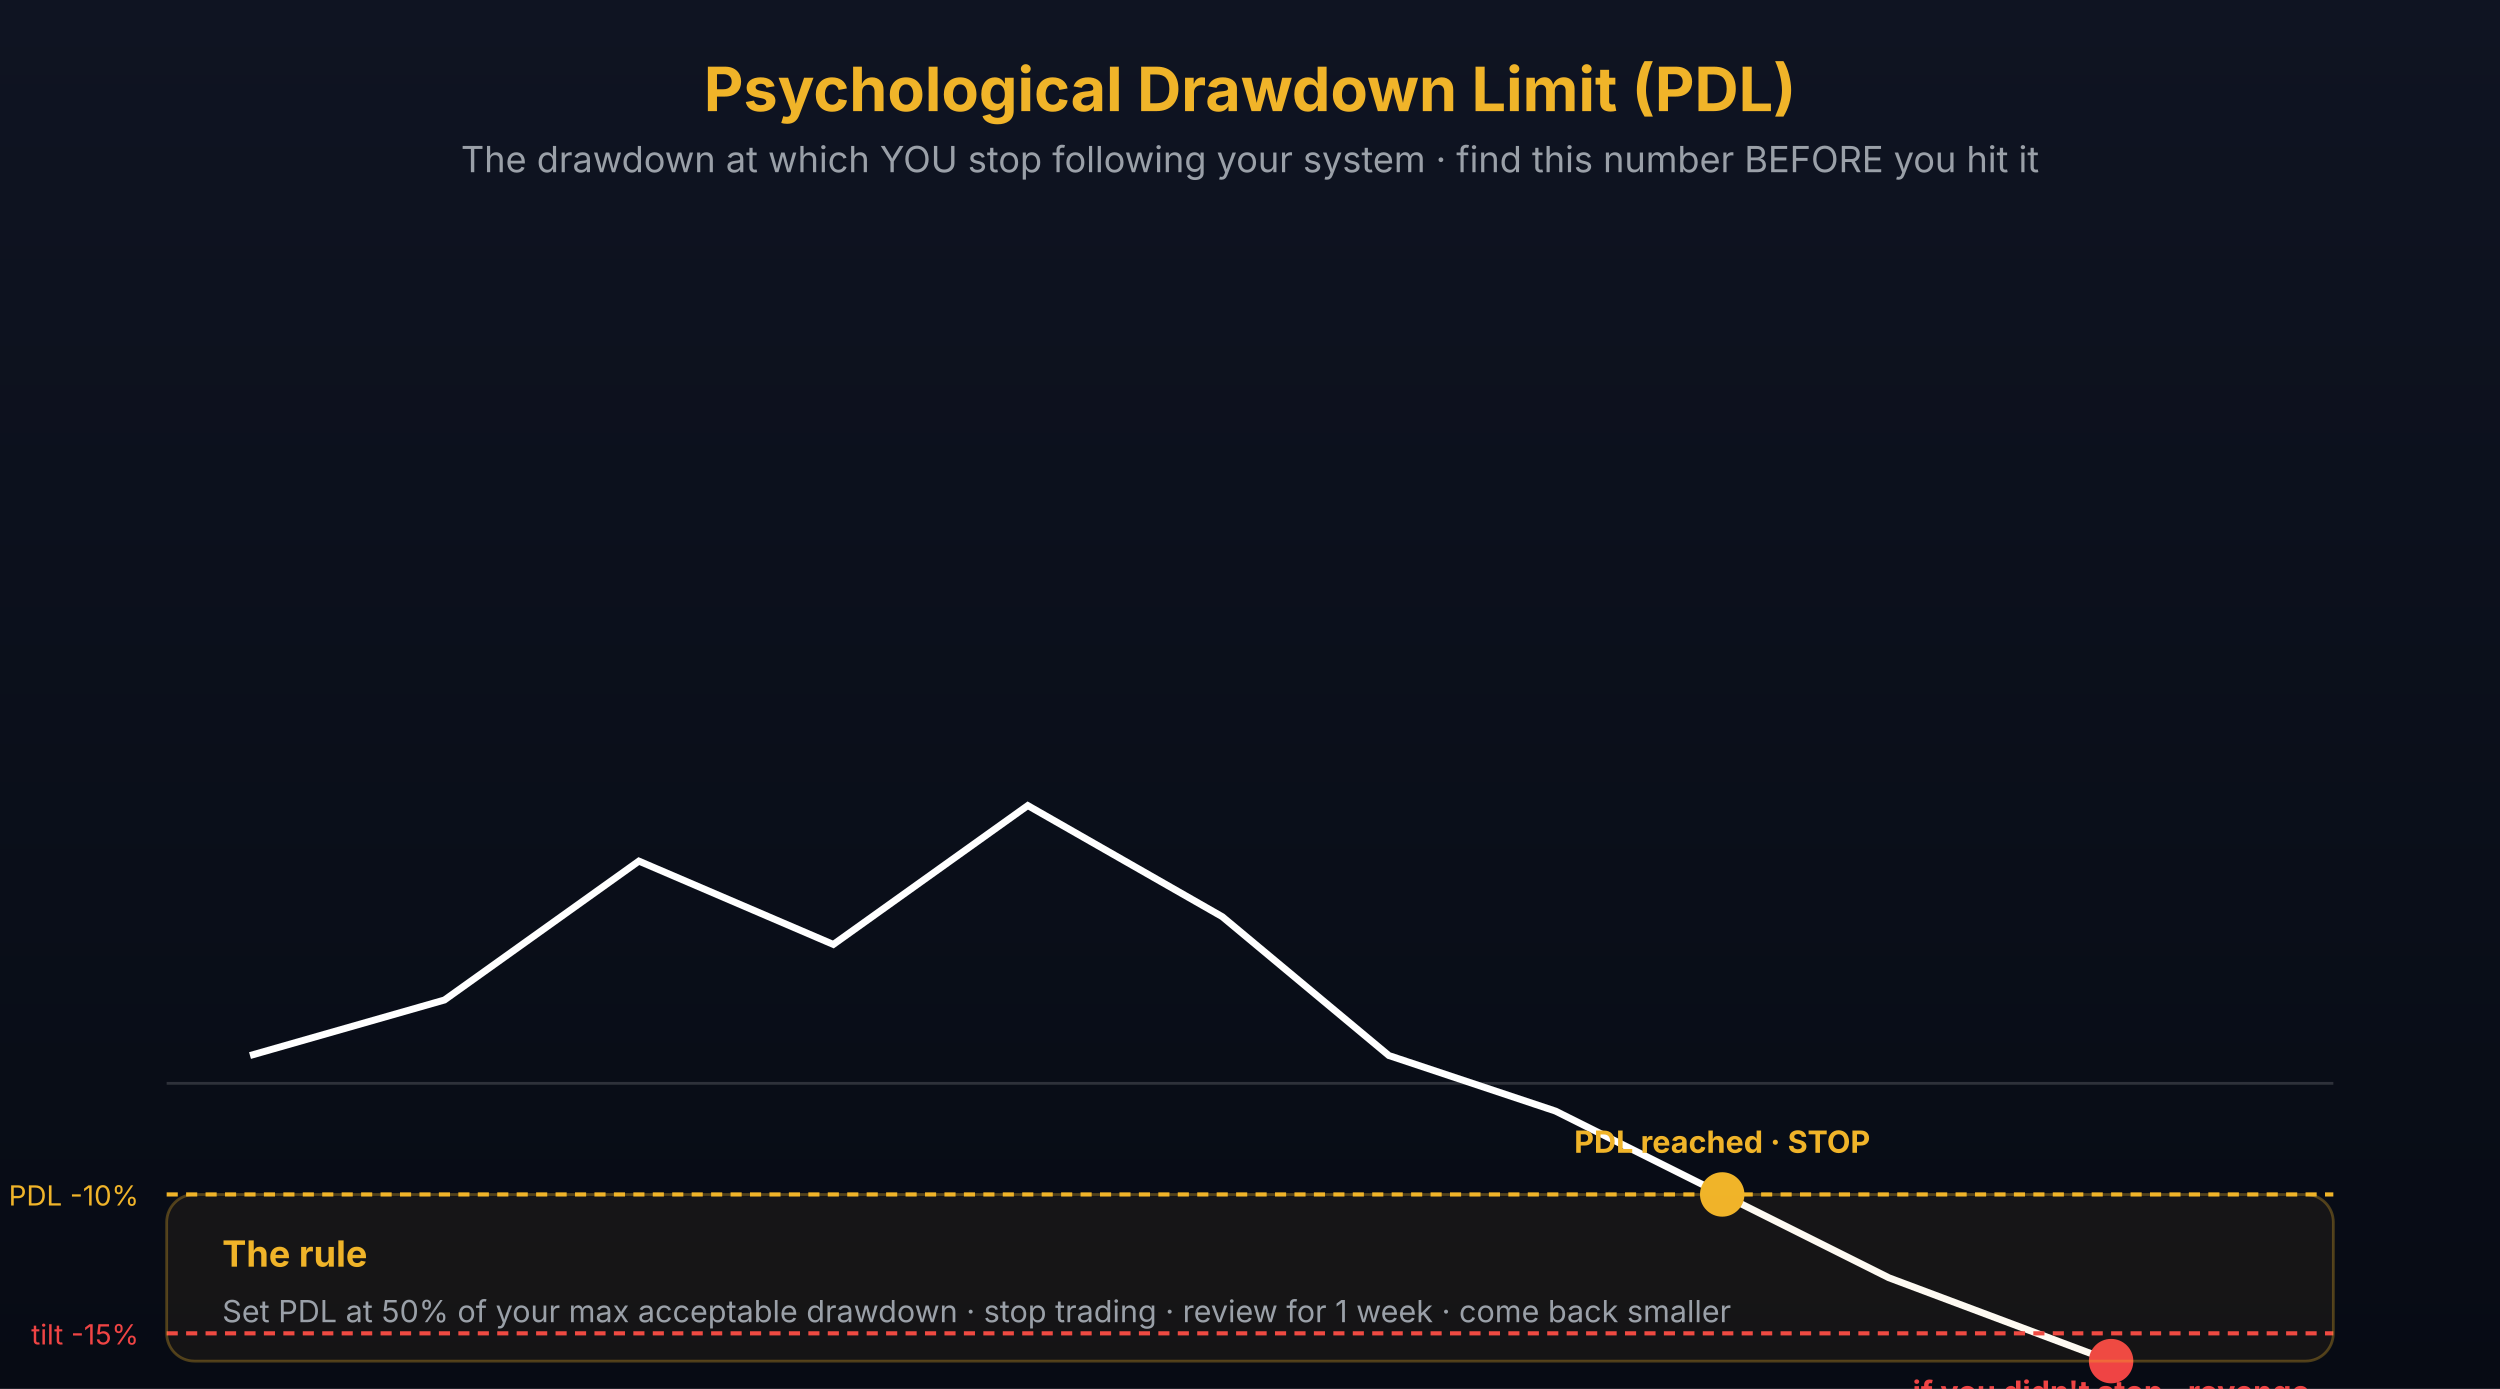
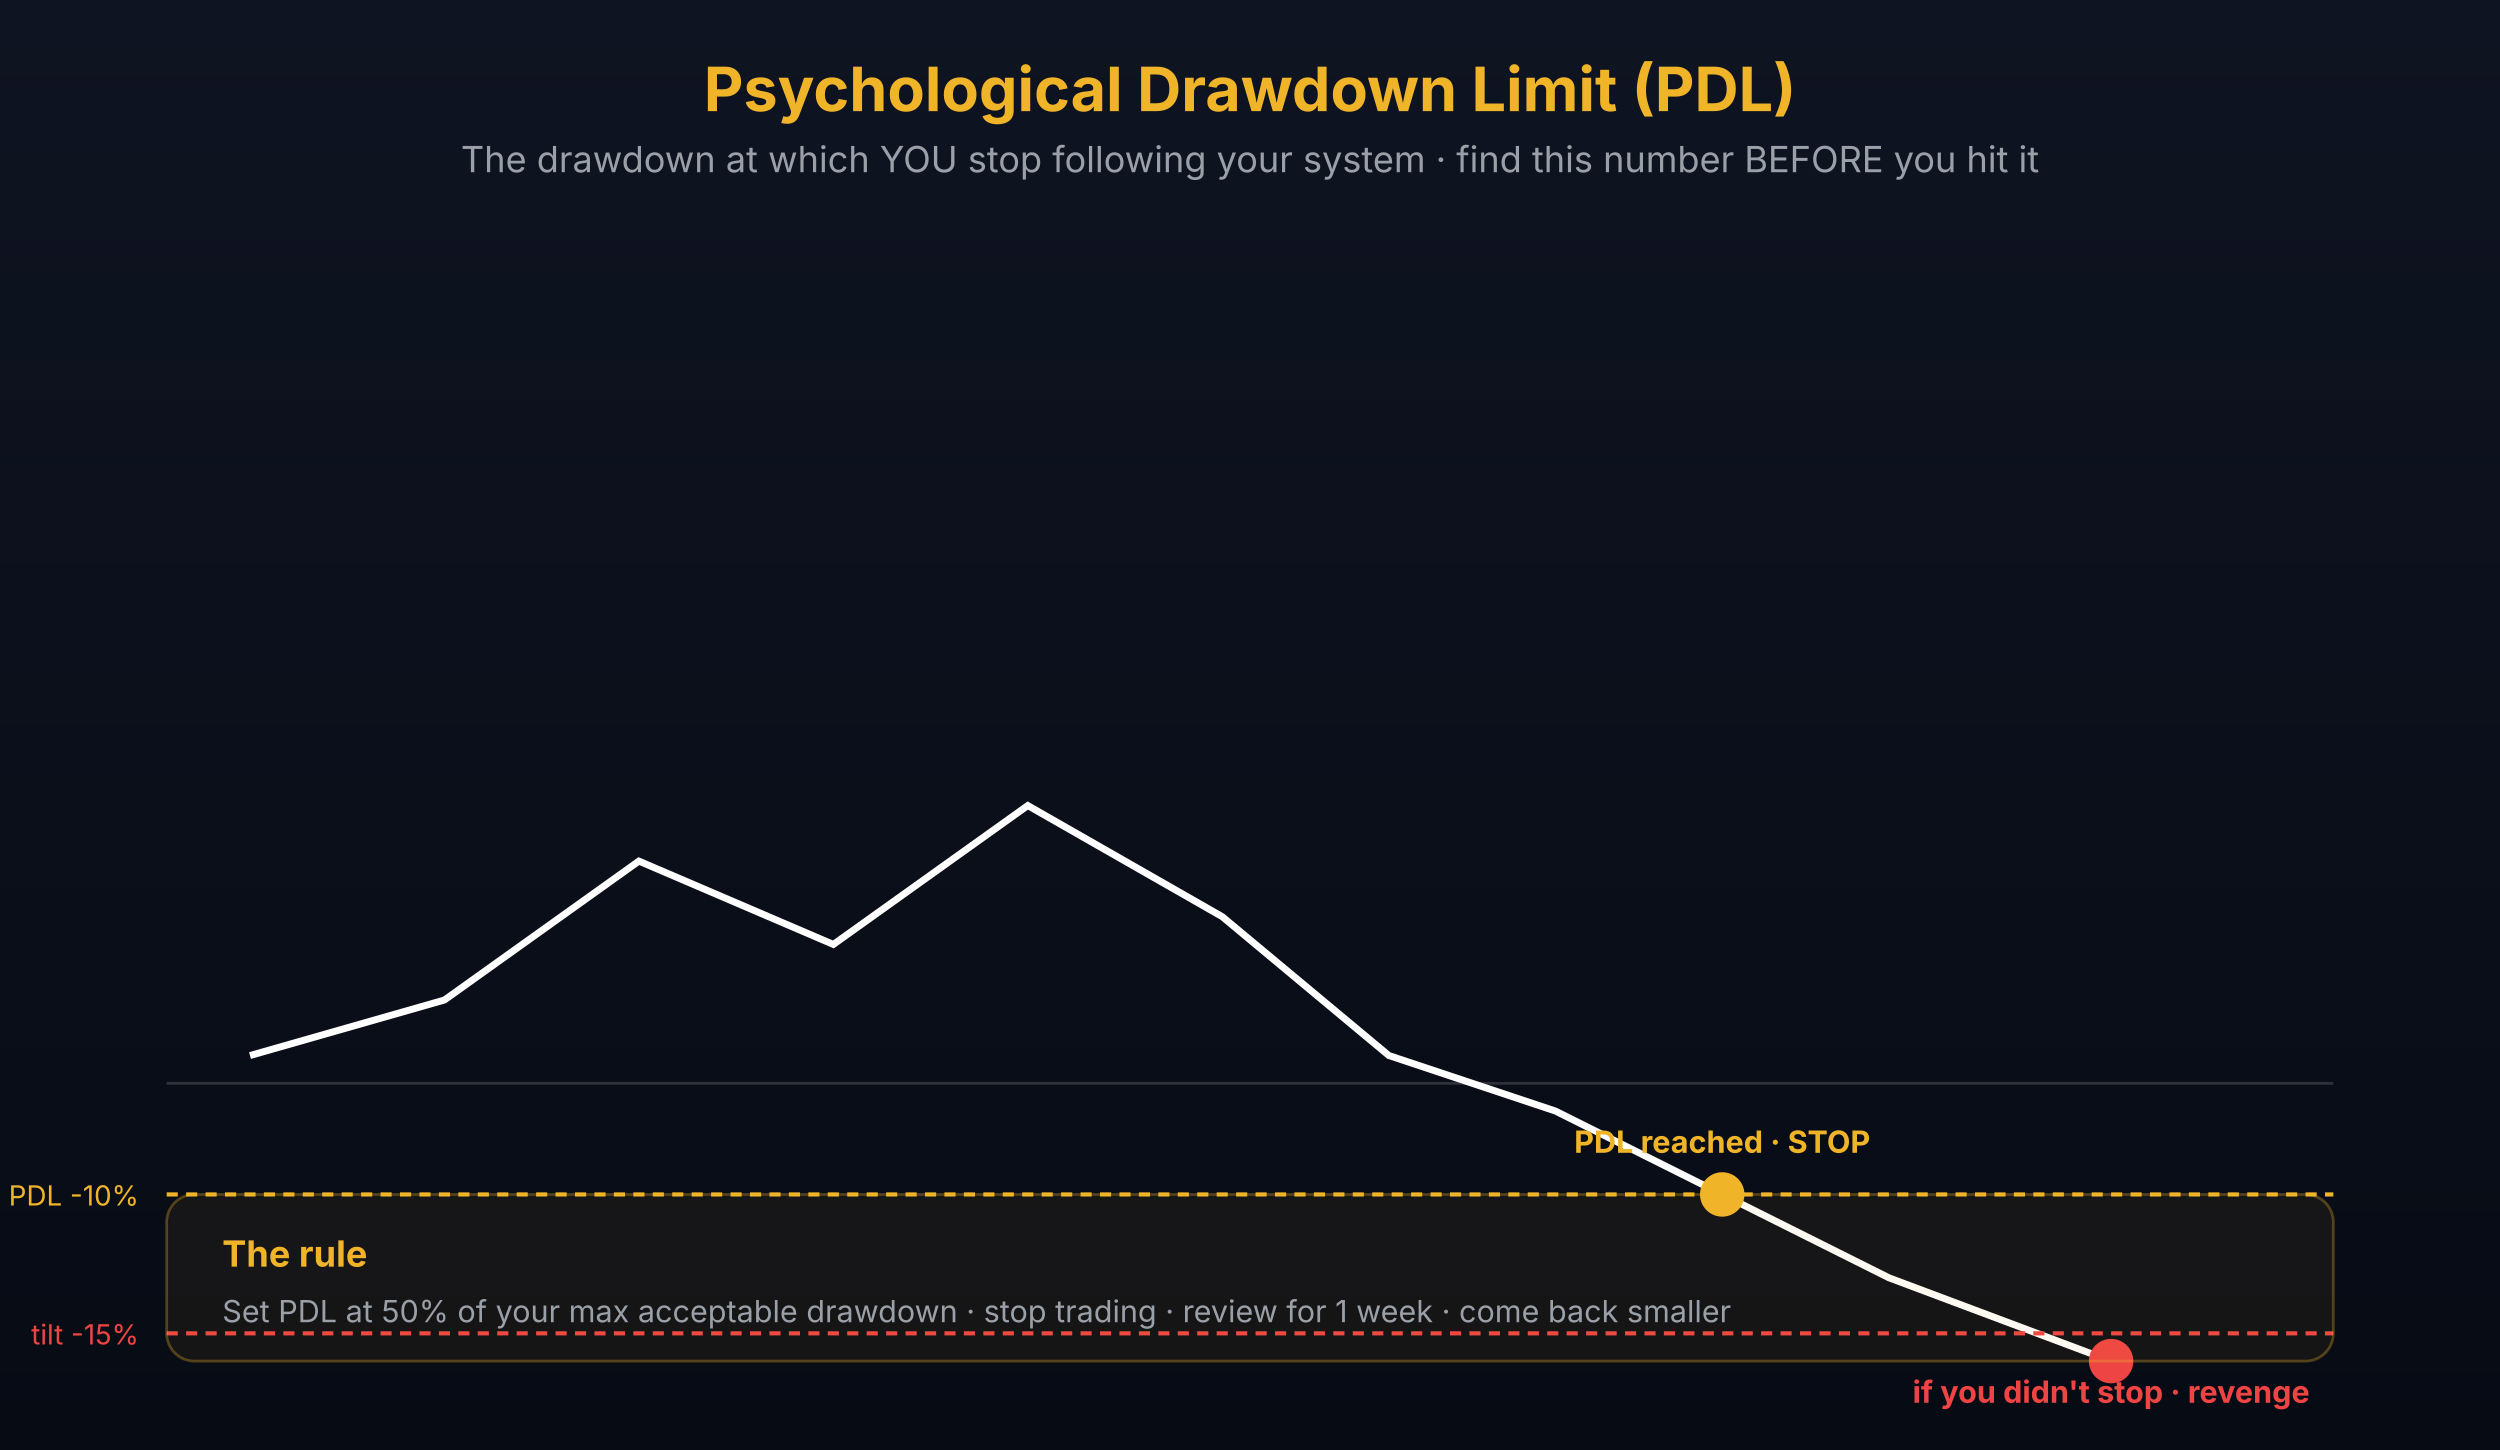
- <svg xmlns="http://www.w3.org/2000/svg" viewBox="0 0 900 500" font-family="Inter, system-ui, sans-serif">
+ <svg xmlns="http://www.w3.org/2000/svg" viewBox="0 0 900 522" font-family="Inter, system-ui, sans-serif">
  <defs>
    <linearGradient id="bg" x1="0" x2="0" y1="0" y2="1">
      <stop offset="0%" stop-color="#0F1422" />
      <stop offset="100%" stop-color="#070B14" />
    </linearGradient>
  </defs>
-   <rect width="900" height="500" fill="url(#bg)" />
+   <rect width="900" height="522" fill="url(#bg)" />
  <text x="450" y="40" fill="#F0B429" font-size="22" font-weight="700" text-anchor="middle">Psychological Drawdown Limit (PDL)</text>
  <text x="450" y="62" fill="#9AA0A8" font-size="13" text-anchor="middle">The drawdown at which YOU stop following your system · find this number BEFORE you hit it</text>
  <g transform="translate(60, 110)">
    <line x1="0" y1="280" x2="780" y2="280" stroke="rgba(255,255,255,.15)" />
    <path d="M 30 270 L 100 250 L 170 200 L 240 230 L 310 180 L 380 220 L 440 270 L 500 290 L 560 320 L 620 350 L 700 380" fill="none" stroke="#fff" stroke-width="2.5" />
    <line x1="0" y1="320" x2="780" y2="320" stroke="#F0B429" stroke-width="1.5" stroke-dasharray="4,3" />
    <text x="-10" y="324" fill="#F0B429" font-size="10" text-anchor="end">PDL -10%</text>
    <line x1="0" y1="370" x2="780" y2="370" stroke="#EF4444" stroke-width="1.5" stroke-dasharray="4,3" />
    <text x="-10" y="374" fill="#EF4444" font-size="10" text-anchor="end">tilt -15%</text>
    <circle cx="560" cy="320" r="8" fill="#F0B429" />
    <text x="560" y="305" fill="#F0B429" font-size="11" font-weight="700" text-anchor="middle">PDL reached · STOP</text>
    <circle cx="700" cy="380" r="8" fill="#EF4444" />
    <text x="700" y="395" fill="#EF4444" font-size="11" font-weight="700" text-anchor="middle">if you didn't stop · revenge</text>
  </g>
  <g transform="translate(60, 430)">
    <rect width="780" height="60" rx="10" fill="rgba(240,180,41,.06)" stroke="rgba(240,180,41,.3)" />
    <text x="20" y="26" fill="#F0B429" font-size="13" font-weight="700">The rule</text>
    <text x="20" y="46" fill="#9AA0A8" font-size="11">Set PDL at 50% of your max acceptable drawdown · stop trading · review for 1 week · come back smaller</text>
  </g>
</svg>
